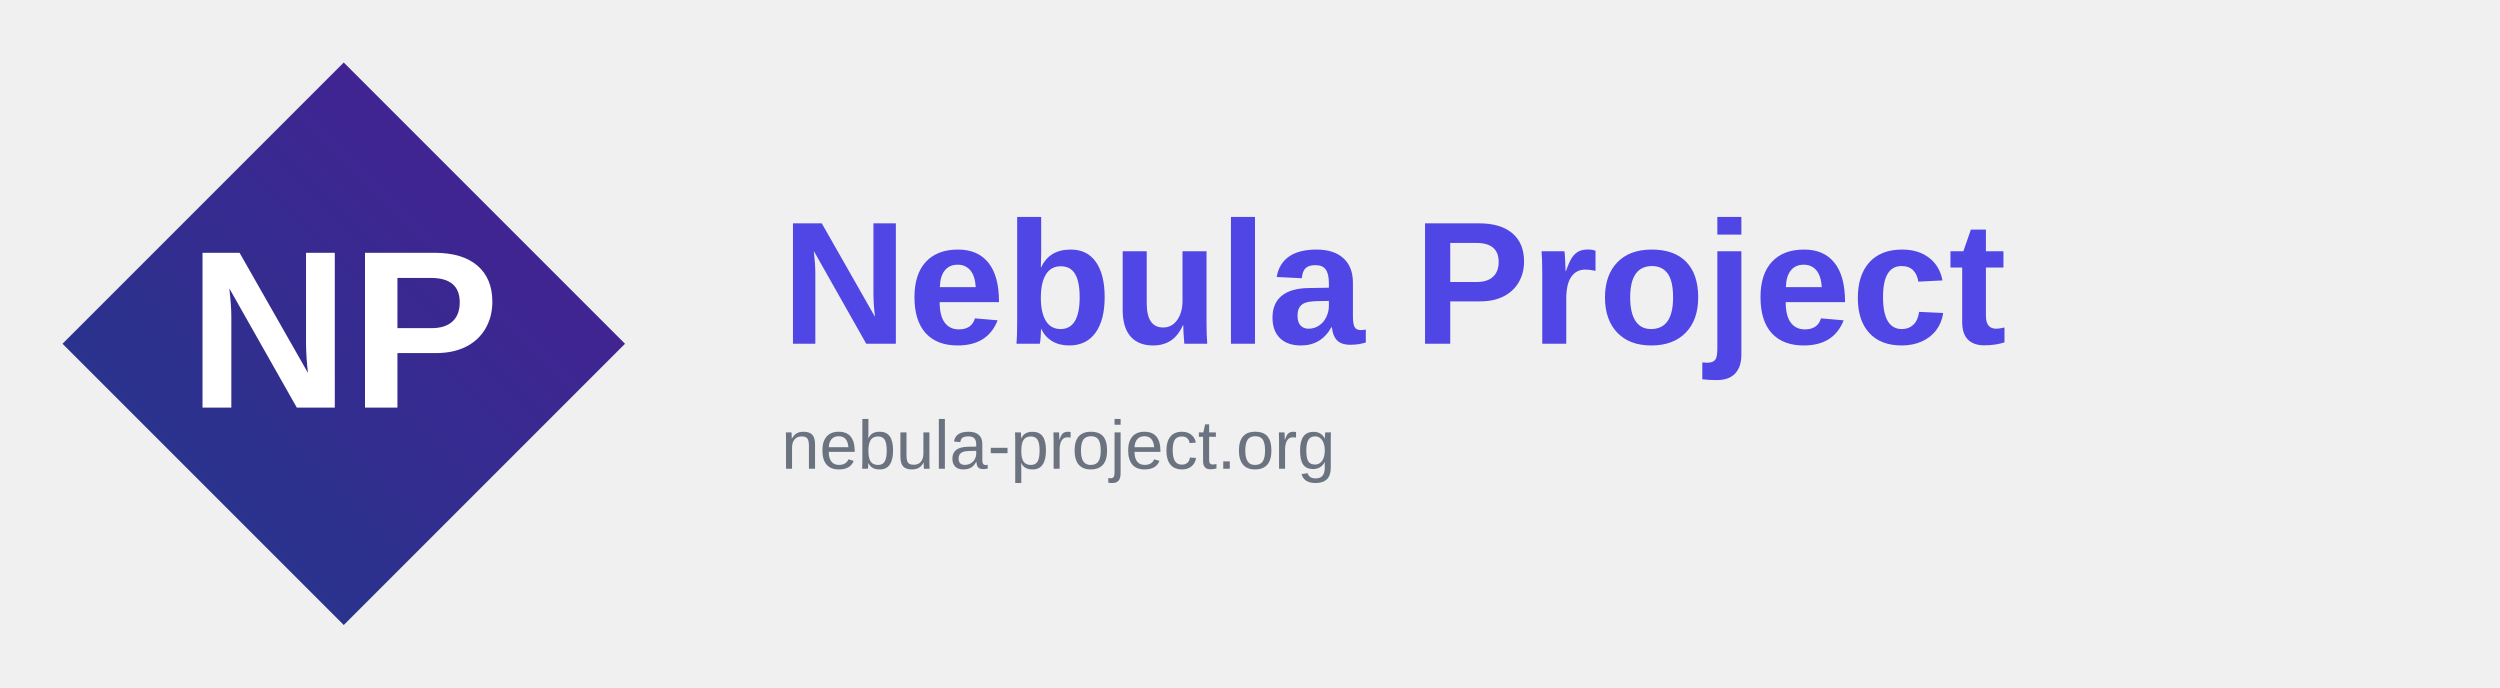
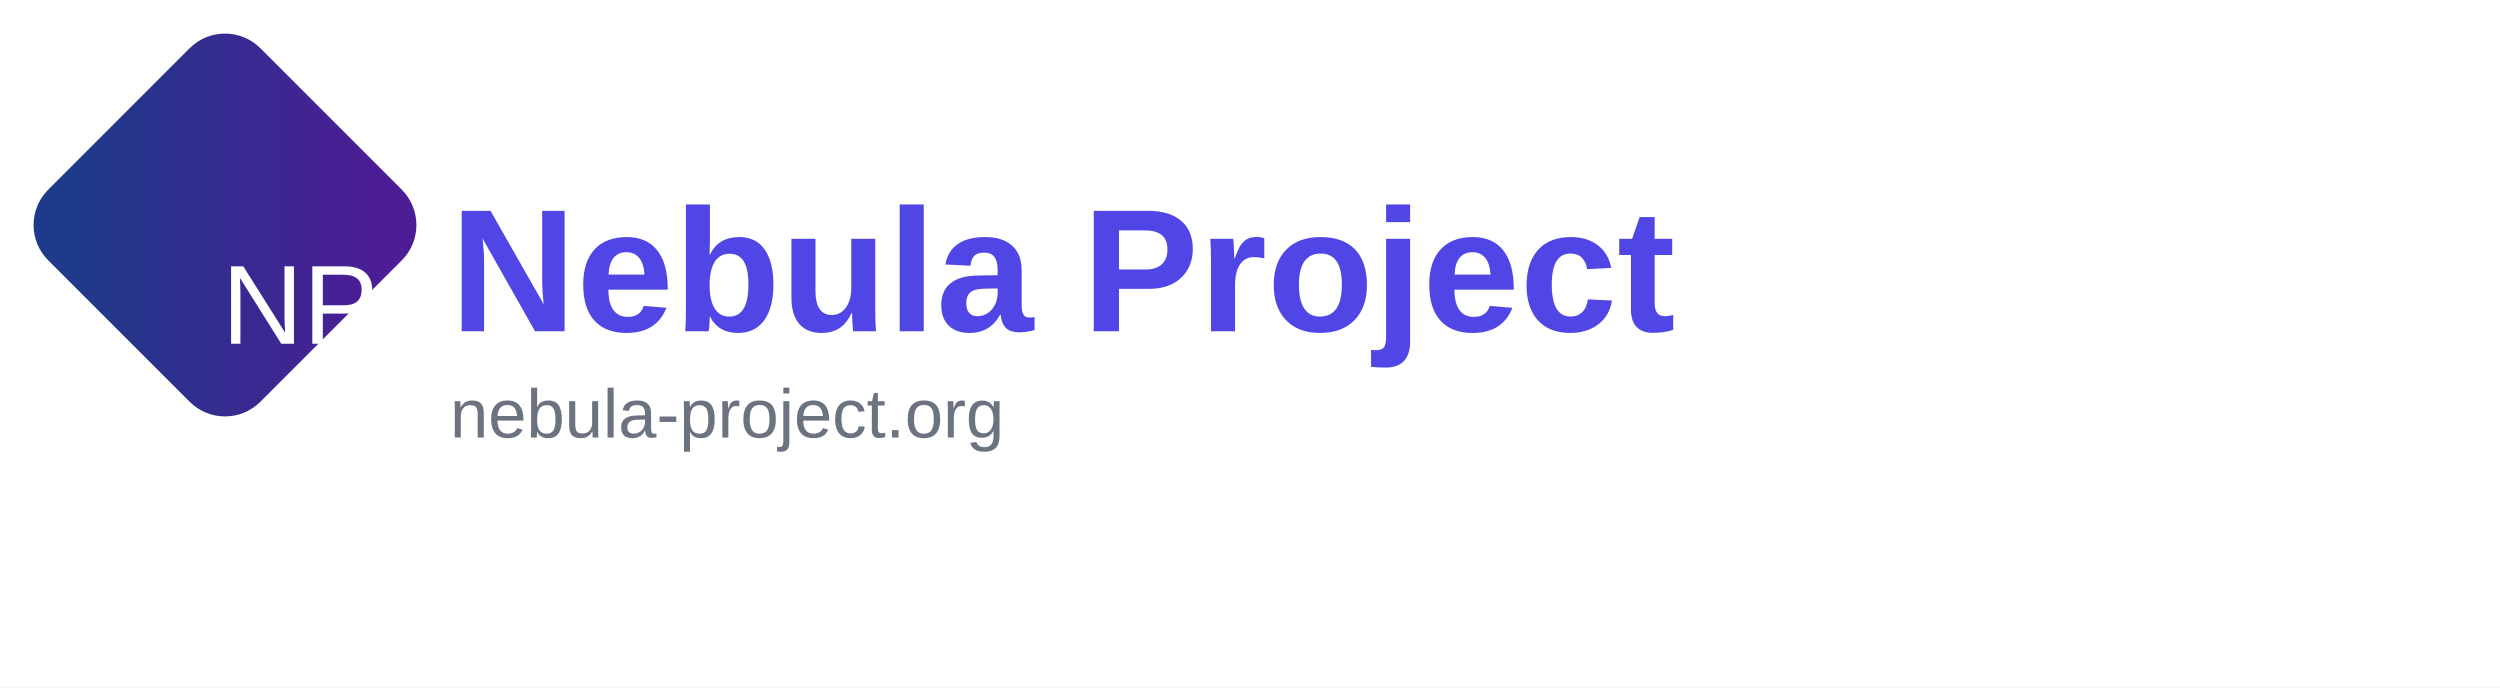
<svg xmlns="http://www.w3.org/2000/svg" width="800" height="220" viewBox="0 0 800 220">
-   <defs>
-     <linearGradient id="badgeGrad" x1="100%" y1="0%" x2="0%" y2="100%">
-       <stop offset="0%" stop-color="#4C1D95" />
-       <stop offset="100%" stop-color="#1E3A8A" />
-     </linearGradient>
-   </defs>
-   <path d="M110 20 L200 110 L110 200 L20 110 Z" fill="url(#badgeGrad)" />
-   <text x="110" y="110" text-anchor="middle" dominant-baseline="middle" font-family="Arial, Helvetica, sans-serif" font-size="72" font-weight="bold" fill="#FFFFFF">NP</text>
-   <text x="250" y="110" font-family="Arial, Helvetica, sans-serif" font-size="56" font-weight="bold" fill="#4F46E5">Nebula Project</text>
-   <text x="250" y="150" font-family="Arial, Helvetica, sans-serif" font-size="22" fill="#6B7280">nebula-project.org</text>
+   <rect width="100%" height="100%" fill="white" />
+   <g transform="translate(24,24)">
+     <defs>
+       <linearGradient id="badgeGrad" x1="0.854" y1="0.146" x2="0.146" y2="0.854">
+         <stop offset="0%" stop-color="#4C1D95" />
+         <stop offset="100%" stop-color="#1E3A8A" />
+       </linearGradient>
+     </defs>
+     <g transform="translate(0,0)">
+       <rect x="0" y="0" width="96" height="96" fill="url(#badgeGrad)" transform="translate(48,48) rotate(45) translate(-48,-48)" rx="16" ry="16" />
+       <text x="72" y="86" font-family="Arial, Helvetica, sans-serif" font-size="36" text-anchor="middle" fill="white">NP</text>
+     </g>
+     <text x="120" y="82" font-family="Arial, Helvetica, sans-serif" font-size="56" font-weight="700" fill="#4F46E5">Nebula Project</text>
+     <text x="120" y="116" font-family="Arial, Helvetica, sans-serif" font-size="22" fill="#6B7280">nebula-project.org</text>
+   </g>
</svg>
